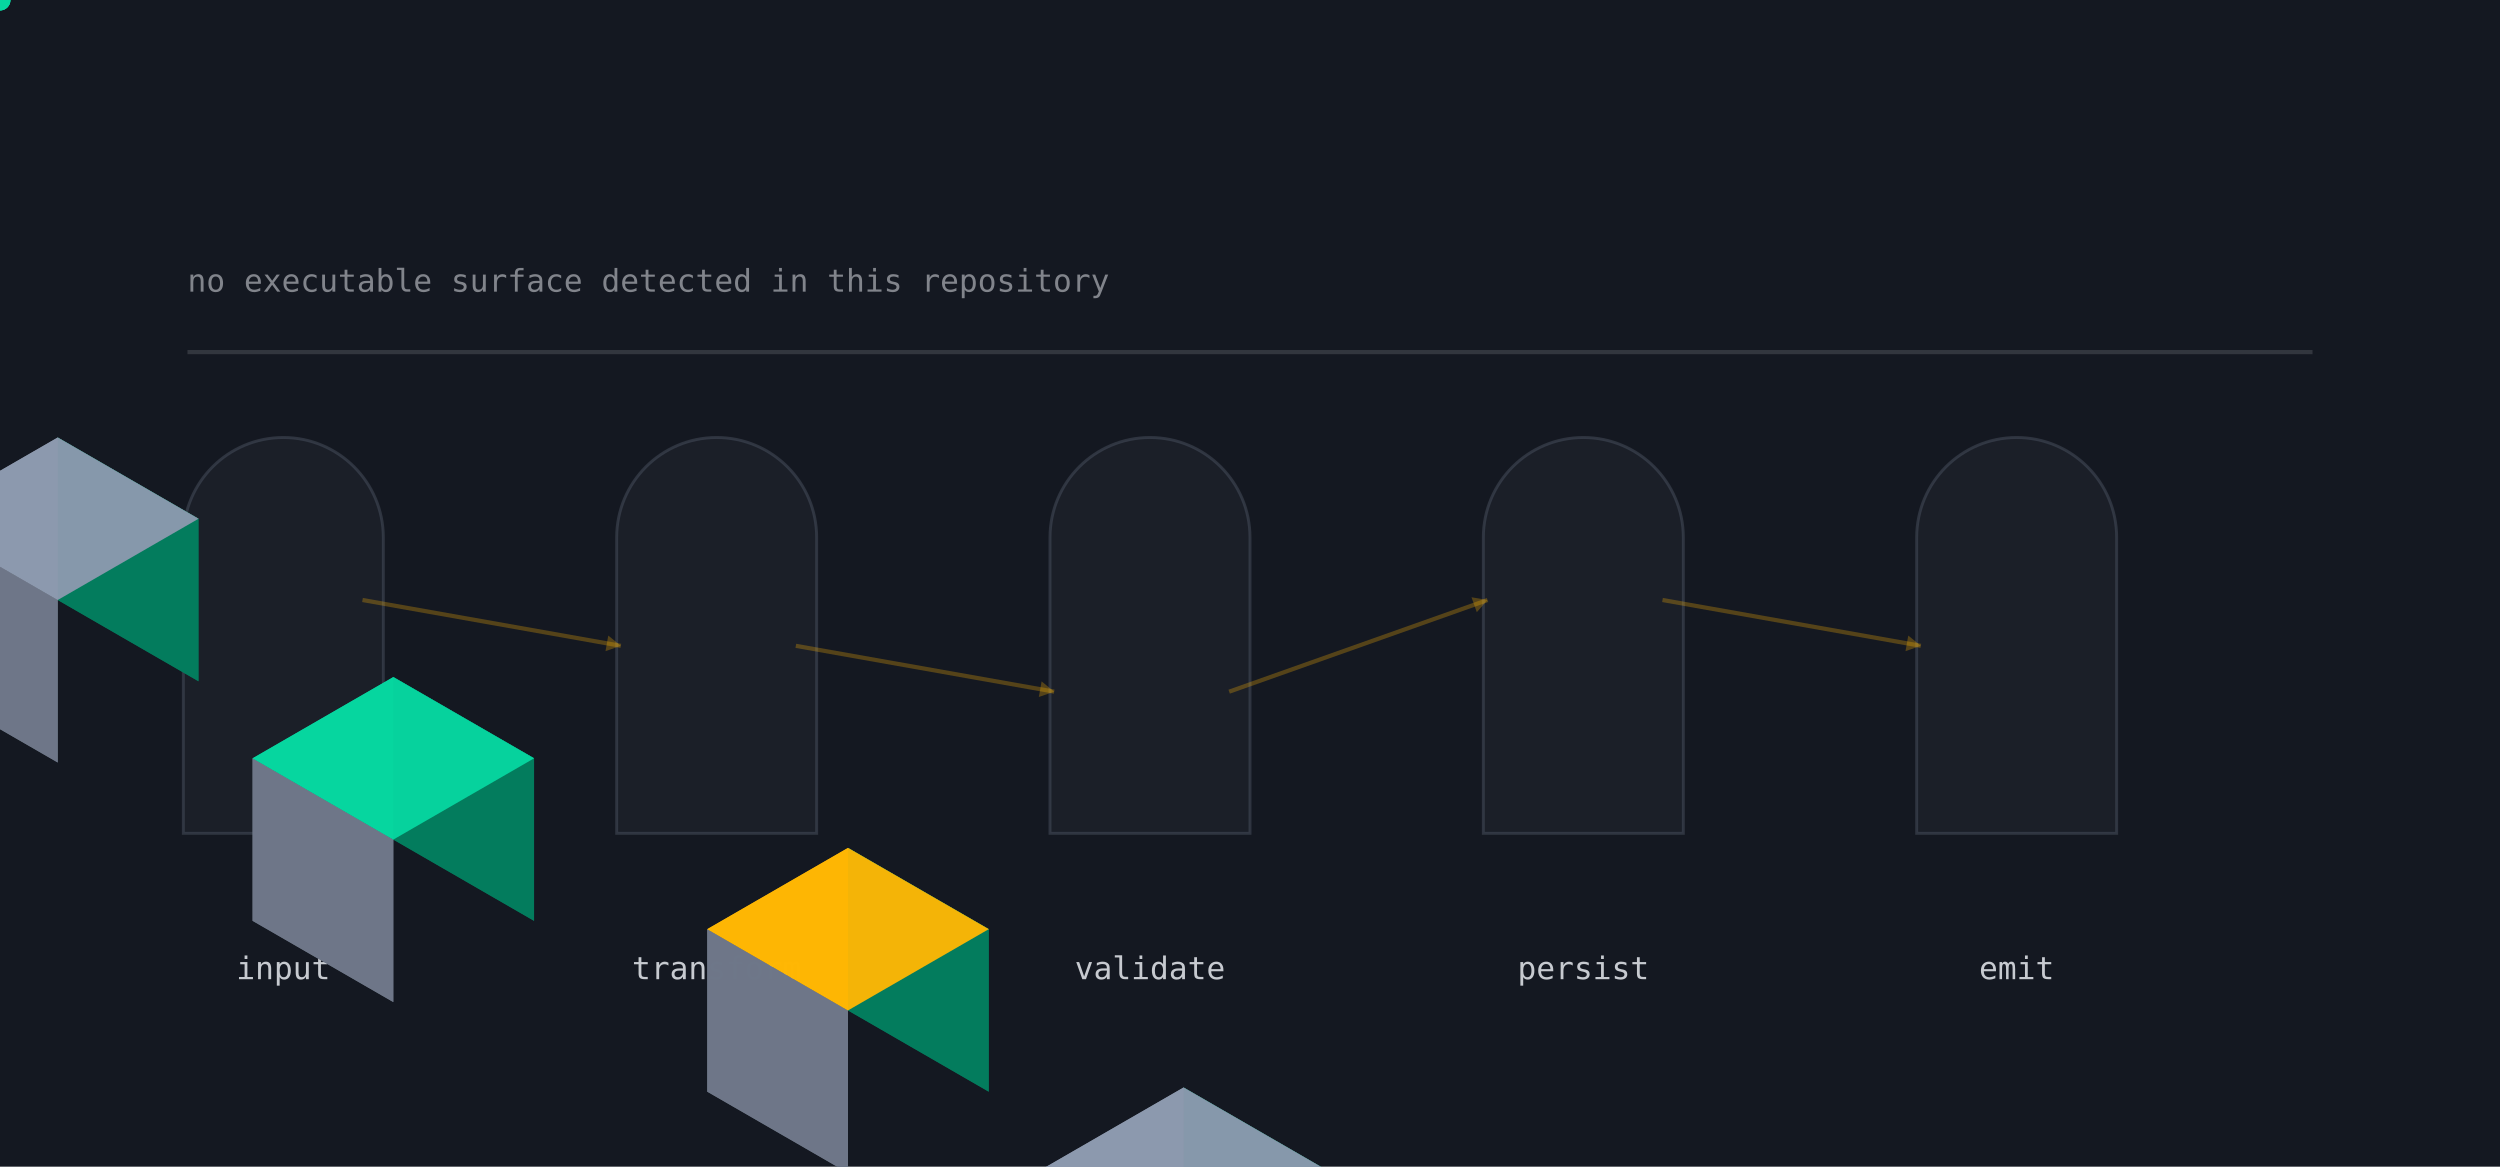
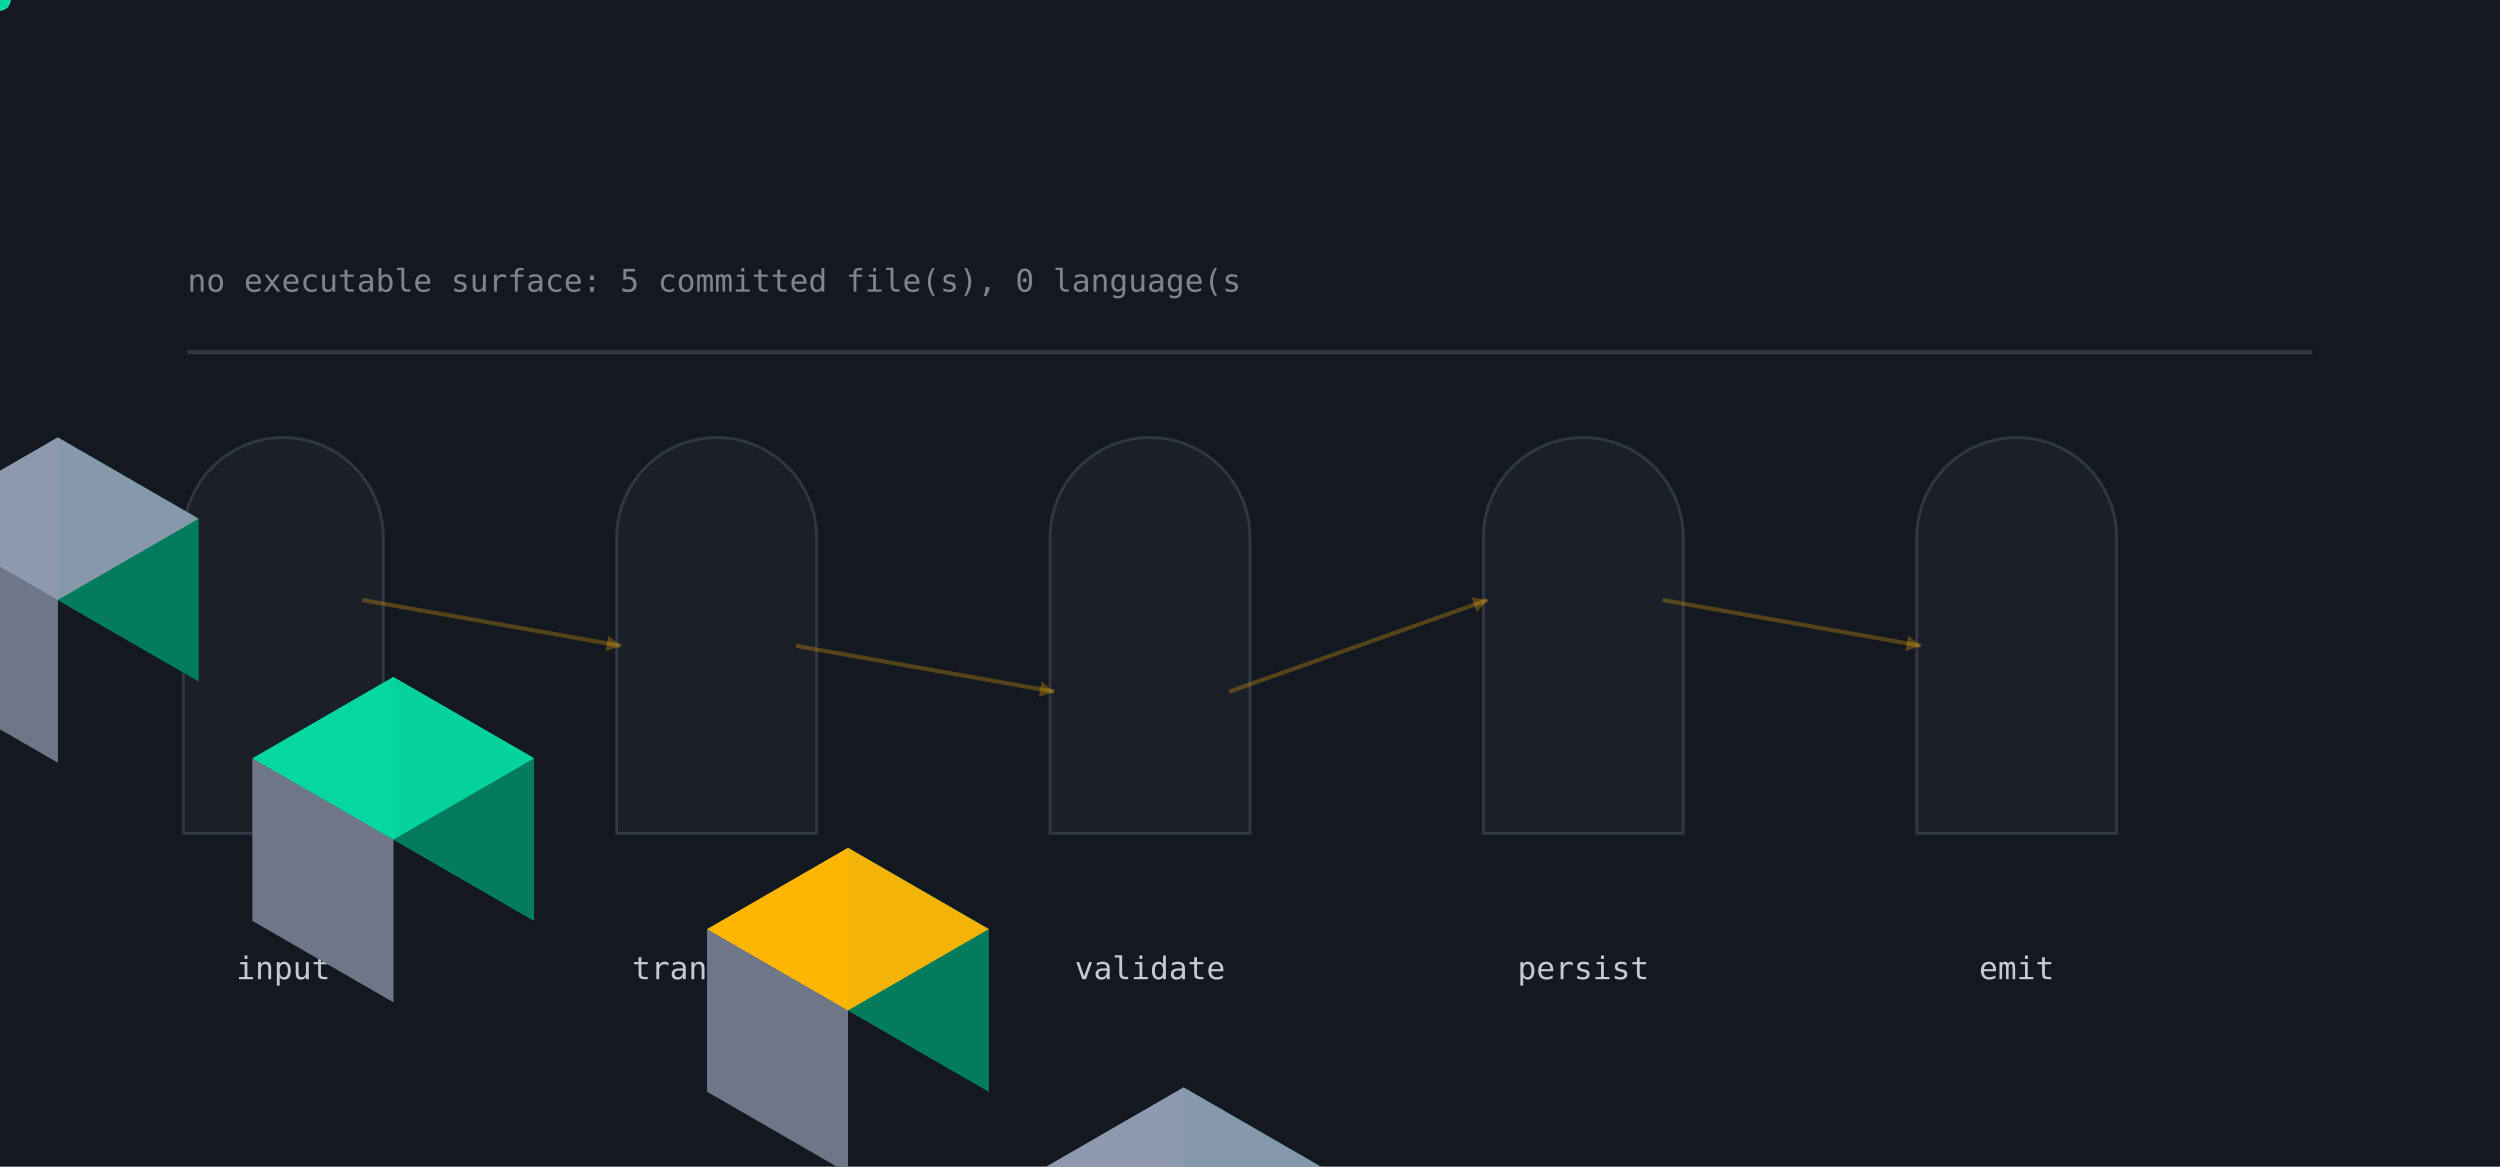
<svg xmlns="http://www.w3.org/2000/svg" viewBox="0 0 1200 560" width="1200" height="560" role="img" aria-label="Zaeus data flow">
  <rect width="1200" height="560" fill="#141821" />
  <defs>
    <linearGradient id="gf" x1="0" y1="0" x2="1" y2="1">
      <stop offset="0%" stop-color="#ffb703" />
      <stop offset="100%" stop-color="#8d99ae" />
    </linearGradient>
  </defs>
  <path d="M88.00,400.00 L88.00,258.00 A48.00,48.00 0 0 1 184.00,258.00 L184.00,400.00 Z" fill="rgba(141,153,174,0.100)" opacity="0.55" stroke="rgba(141,153,174,0.400)" stroke-width="1.4" />
  <polygon points="-133.37,173.00 -65.82,212.00 -65.82,134.00 -133.37,95.00" fill="#037c5d" opacity="0.95" />
  <polygon points="-200.92,212.00 -133.37,251.00 -133.37,173.00 -200.92,134.00" fill="#6e7788" opacity="0.95" />
  <polygon points="-133.37,95.00 -65.82,134.00 -133.37,173.00 -200.92,134.00" fill="#ffb703" opacity="0.95" />
  <g>
    <polygon points="-133.37,173.00 -65.82,212.00 -65.82,134.00 -133.37,95.00" fill="#037c5d" opacity="0.95" />
    <polygon points="-200.92,212.00 -133.37,251.00 -133.37,173.00 -200.92,134.00" fill="#6e7788" opacity="0.95" />
    <polygon points="-133.37,95.00 -65.82,134.00 -133.37,173.00 -200.92,134.00" fill="#ffb703" opacity="0.95" />
    <animate attributeName="opacity" values="0.25;1.0;0.25" dur="4.917s" begin="0.0s" repeatCount="indefinite" />
  </g>
  <text x="136" y="470" font-family="ui-monospace,Menlo,monospace" font-size="15" fill="rgba(238,241,246,0.820)" text-anchor="middle">input</text>
  <path d="M296.00,400.00 L296.00,258.00 A48.00,48.00 0 0 1 392.00,258.00 L392.00,400.00 Z" fill="rgba(141,153,174,0.100)" opacity="0.55" stroke="rgba(141,153,174,0.400)" stroke-width="1.4" />
  <polygon points="27.71,288.00 95.26,327.00 95.26,249.00 27.71,210.00" fill="#037c5d" opacity="0.95" />
  <polygon points="-39.84,327.00 27.71,366.00 27.71,288.00 -39.84,249.00" fill="#6e7788" opacity="0.95" />
  <polygon points="27.71,210.00 95.26,249.00 27.71,288.00 -39.84,249.00" fill="#8d99ae" opacity="0.95" />
  <g>
    <polygon points="27.71,288.00 95.26,327.00 95.26,249.00 27.71,210.00" fill="#037c5d" opacity="0.95" />
    <polygon points="-39.84,327.00 27.71,366.00 27.71,288.00 -39.84,249.00" fill="#6e7788" opacity="0.95" />
    <polygon points="27.71,210.00 95.26,249.00 27.71,288.00 -39.84,249.00" fill="#8d99ae" opacity="0.95" />
    <animate attributeName="opacity" values="0.25;1.0;0.25" dur="4.917s" begin="0.4s" repeatCount="indefinite" />
  </g>
  <text x="344" y="470" font-family="ui-monospace,Menlo,monospace" font-size="15" fill="rgba(238,241,246,0.820)" text-anchor="middle">transform</text>
  <line x1="174.00" y1="288.00" x2="298.00" y2="310.00" stroke="rgba(255,183,3,0.500)" stroke-width="2.00" opacity="0.55" />
  <polygon points="298.00,310.00 291.97,305.07 290.64,312.55" fill="rgba(255,183,3,0.500)" opacity="0.55" />
  <g opacity="0.9">
    <circle cx="0.00" cy="0.00" r="5.00" fill="#06d6a0" opacity="1.00" />
    <animateTransform attributeName="transform" type="translate" values="174.00,288.00 298.00,310.00" dur="3.933s" begin="0.0s" repeatCount="indefinite" />
    <animateTransform attributeName="transform" type="translate" values="298.00,310.00 174.00,288.00" dur="3.933s" begin="1.967s" repeatCount="indefinite" />
  </g>
  <path d="M504.00,400.00 L504.00,258.00 A48.00,48.00 0 0 1 600.00,258.00 L600.00,400.00 Z" fill="rgba(141,153,174,0.100)" opacity="0.55" stroke="rgba(141,153,174,0.400)" stroke-width="1.4" />
  <polygon points="188.79,403.00 256.34,442.00 256.34,364.00 188.79,325.00" fill="#037c5d" opacity="0.95" />
  <polygon points="121.24,442.00 188.79,481.00 188.79,403.00 121.24,364.00" fill="#6e7788" opacity="0.95" />
  <polygon points="188.79,325.00 256.34,364.00 188.79,403.00 121.24,364.00" fill="#06d6a0" opacity="0.95" />
  <g>
    <polygon points="188.79,403.00 256.34,442.00 256.34,364.00 188.79,325.00" fill="#037c5d" opacity="0.95" />
    <polygon points="121.24,442.00 188.79,481.00 188.79,403.00 121.24,364.00" fill="#6e7788" opacity="0.95" />
    <polygon points="188.79,325.00 256.34,364.00 188.79,403.00 121.24,364.00" fill="#06d6a0" opacity="0.95" />
    <animate attributeName="opacity" values="0.25;1.0;0.25" dur="4.917s" begin="0.8s" repeatCount="indefinite" />
  </g>
  <text x="552" y="470" font-family="ui-monospace,Menlo,monospace" font-size="15" fill="rgba(238,241,246,0.820)" text-anchor="middle">validate</text>
  <line x1="382.00" y1="310.00" x2="506.00" y2="332.00" stroke="rgba(255,183,3,0.500)" stroke-width="2.00" opacity="0.55" />
  <polygon points="506.00,332.00 499.97,327.07 498.64,334.55" fill="rgba(255,183,3,0.500)" opacity="0.55" />
  <g opacity="0.9">
    <circle cx="0.00" cy="0.00" r="5.00" fill="#06d6a0" opacity="1.00" />
    <animateTransform attributeName="transform" type="translate" values="382.00,310.00 506.00,332.00" dur="3.933s" begin="0.45s" repeatCount="indefinite" />
    <animateTransform attributeName="transform" type="translate" values="506.00,332.00 382.00,310.00" dur="3.933s" begin="2.417s" repeatCount="indefinite" />
  </g>
  <path d="M712.00,400.00 L712.00,258.00 A48.00,48.00 0 0 1 808.00,258.00 L808.00,400.00 Z" fill="rgba(141,153,174,0.100)" opacity="0.55" stroke="rgba(141,153,174,0.400)" stroke-width="1.4" />
  <polygon points="407.03,485.00 474.58,524.00 474.58,446.00 407.03,407.00" fill="#037c5d" opacity="0.95" />
  <polygon points="339.48,524.00 407.03,563.00 407.03,485.00 339.48,446.00" fill="#6e7788" opacity="0.95" />
  <polygon points="407.03,407.00 474.58,446.00 407.03,485.00 339.48,446.00" fill="#ffb703" opacity="0.95" />
  <g>
    <polygon points="407.03,485.00 474.58,524.00 474.58,446.00 407.03,407.00" fill="#037c5d" opacity="0.95" />
    <polygon points="339.48,524.00 407.03,563.00 407.03,485.00 339.48,446.00" fill="#6e7788" opacity="0.95" />
    <polygon points="407.03,407.00 474.58,446.00 407.03,485.00 339.48,446.00" fill="#ffb703" opacity="0.95" />
    <animate attributeName="opacity" values="0.25;1.0;0.25" dur="4.917s" begin="1.2s" repeatCount="indefinite" />
  </g>
  <text x="760" y="470" font-family="ui-monospace,Menlo,monospace" font-size="15" fill="rgba(238,241,246,0.820)" text-anchor="middle">persist</text>
  <line x1="590.00" y1="332.00" x2="714.00" y2="288.00" stroke="rgba(255,183,3,0.500)" stroke-width="2.00" opacity="0.55" />
  <polygon points="714.00,288.00 706.32,286.69 708.86,293.86" fill="rgba(255,183,3,0.500)" opacity="0.55" />
  <g opacity="0.9">
    <circle cx="0.00" cy="0.00" r="5.00" fill="#06d6a0" opacity="1.00" />
    <animateTransform attributeName="transform" type="translate" values="590.00,332.00 714.00,288.00" dur="3.933s" begin="0.9s" repeatCount="indefinite" />
    <animateTransform attributeName="transform" type="translate" values="714.00,288.00 590.00,332.00" dur="3.933s" begin="2.867s" repeatCount="indefinite" />
  </g>
  <path d="M920.00,400.00 L920.00,258.00 A48.00,48.00 0 0 1 1016.00,258.00 L1016.00,400.00 Z" fill="rgba(141,153,174,0.100)" opacity="0.55" stroke="rgba(141,153,174,0.400)" stroke-width="1.4" />
  <polygon points="568.11,600.00 635.66,639.00 635.66,561.00 568.11,522.00" fill="#037c5d" opacity="0.95" />
  <polygon points="500.56,639.00 568.11,678.00 568.11,600.00 500.56,561.00" fill="#6e7788" opacity="0.95" />
  <polygon points="568.11,522.00 635.66,561.00 568.11,600.00 500.56,561.00" fill="#8d99ae" opacity="0.95" />
  <g>
    <polygon points="568.11,600.00 635.66,639.00 635.66,561.00 568.11,522.00" fill="#037c5d" opacity="0.95" />
    <polygon points="500.56,639.00 568.11,678.00 568.11,600.00 500.56,561.00" fill="#6e7788" opacity="0.95" />
    <polygon points="568.11,522.00 635.66,561.00 568.11,600.00 500.56,561.00" fill="#8d99ae" opacity="0.95" />
    <animate attributeName="opacity" values="0.25;1.0;0.25" dur="4.917s" begin="1.6s" repeatCount="indefinite" />
  </g>
  <text x="968" y="470" font-family="ui-monospace,Menlo,monospace" font-size="15" fill="rgba(238,241,246,0.820)" text-anchor="middle">emit</text>
  <line x1="798.00" y1="288.00" x2="922.00" y2="310.00" stroke="rgba(255,183,3,0.500)" stroke-width="2.00" opacity="0.55" />
  <polygon points="922.00,310.00 915.97,305.07 914.64,312.55" fill="rgba(255,183,3,0.500)" opacity="0.55" />
  <g opacity="0.9">
    <circle cx="0.00" cy="0.00" r="5.00" fill="#06d6a0" opacity="1.00" />
    <animateTransform attributeName="transform" type="translate" values="798.00,288.00 922.00,310.00" dur="3.933s" begin="1.35s" repeatCount="indefinite" />
    <animateTransform attributeName="transform" type="translate" values="922.00,310.00 798.00,288.00" dur="3.933s" begin="3.317s" repeatCount="indefinite" />
  </g>
  <rect x="90.00" y="168.00" width="1020.00" height="2.00" rx="0.00" fill="rgba(238,241,246,0.140)" opacity="1.00" />
-   <text x="90" y="140" font-family="ui-monospace,Menlo,monospace" font-size="15" fill="rgba(238,241,246,0.500)">no executable surface detected in this repository</text>
+   <text x="90" y="140" font-family="ui-monospace,Menlo,monospace" font-size="15" fill="rgba(238,241,246,0.500)">no executable surface: 5 committed file(s), 0 language(s</text>
</svg>
